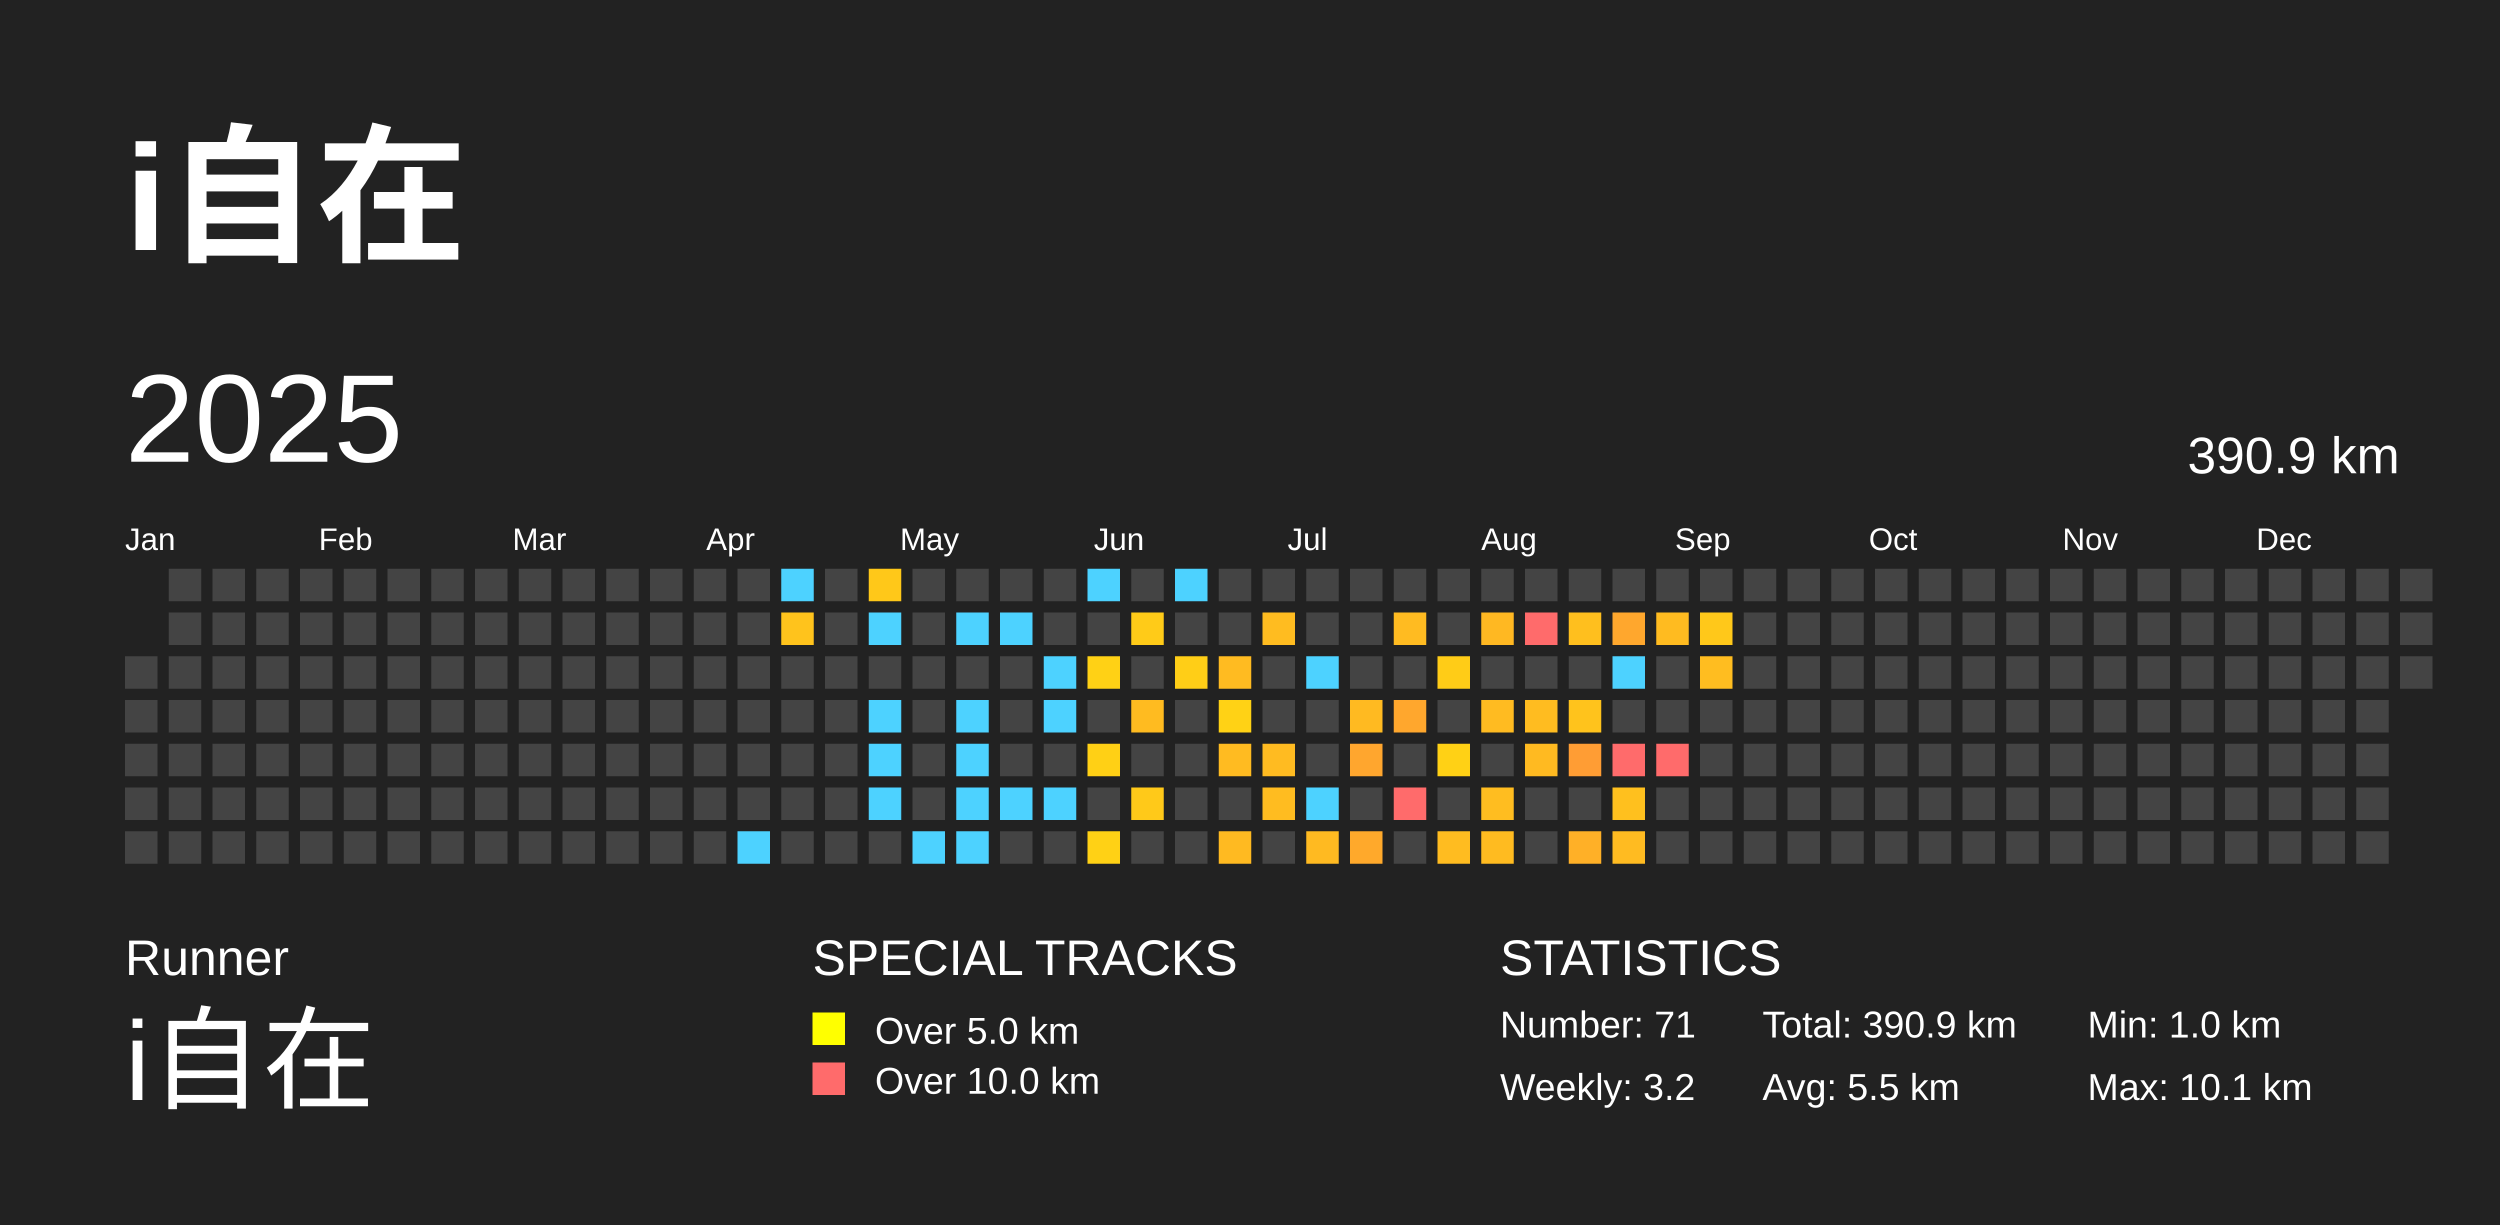
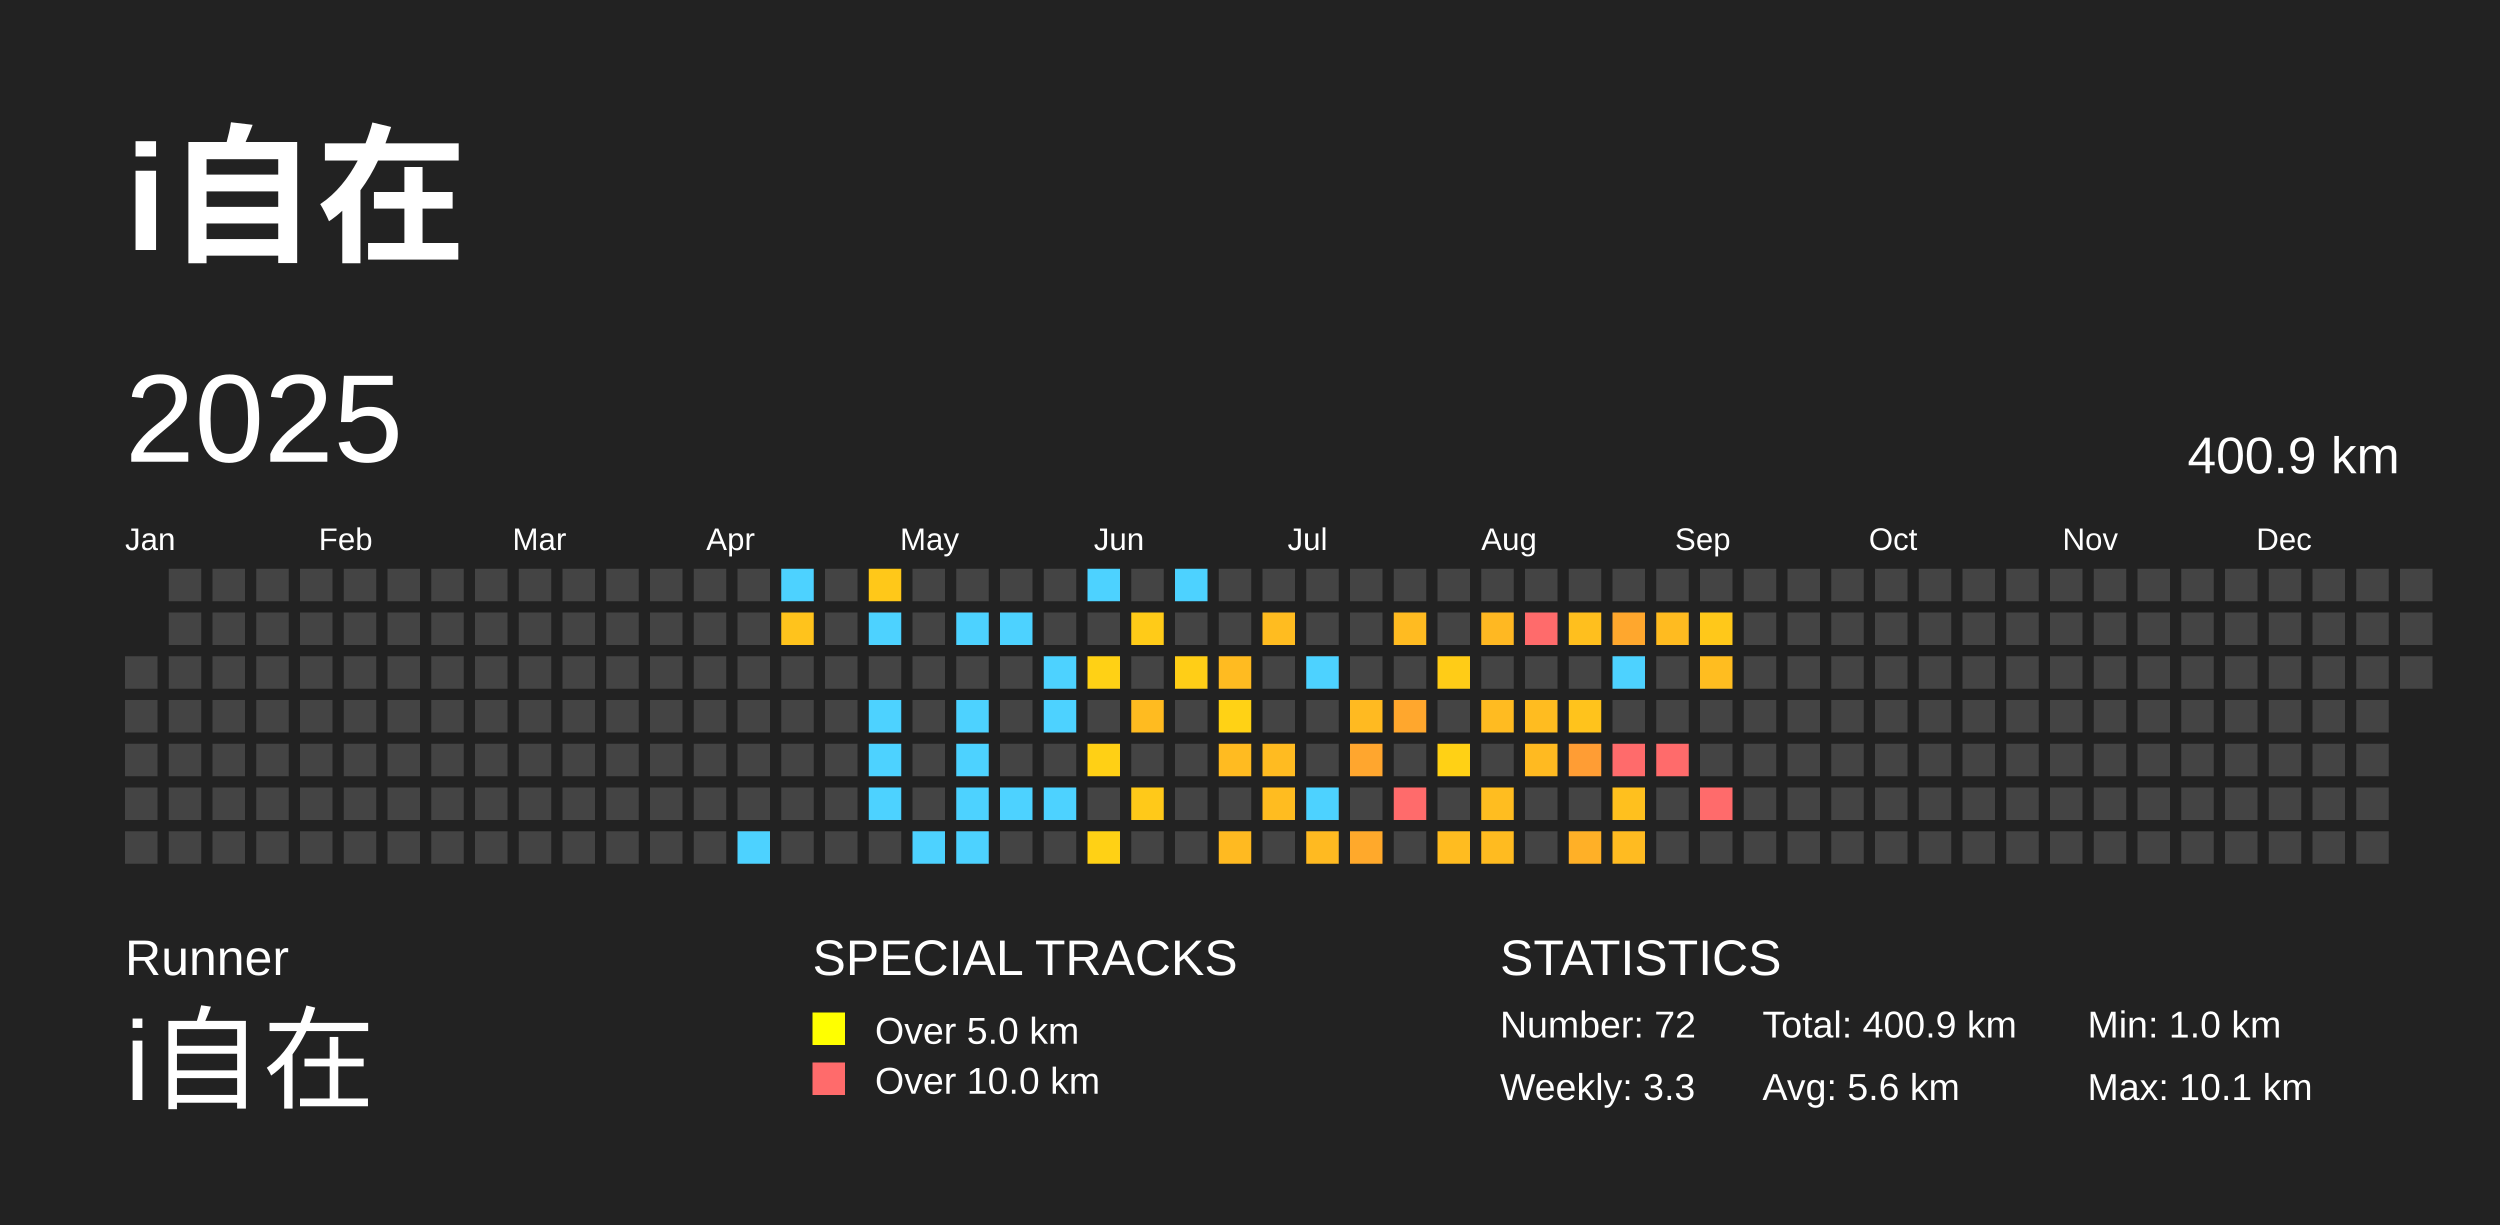
<svg xmlns="http://www.w3.org/2000/svg" baseProfile="full" height="98mm" version="1.1" viewBox="0,0,200,98" width="200mm">
  <defs />
  <rect fill="#222222" height="98" width="200" x="0" y="0" />
  <text fill="#FFFFFF" style="font-size:12px; font-family:Arial; font-weight:bold;" x="10" y="20">i自在</text>
  <text fill="#FFFFFF" style="font-size:4px; font-family:Arial" x="10" y="78">Runner</text>
  <text fill="#FFFFFF" style="font-size:9px; font-family:Arial" x="10" y="88">i自在</text>
  <text fill="#FFFFFF" style="font-size:4px; font-family:Arial" x="65" y="78">SPECIAL TRACKS</text>
  <rect fill="#FFFF00" height="2.6" width="2.6" x="65" y="81" />
  <text fill="#FFFFFF" style="font-size:3px; font-family:Arial" x="70" y="83.5">Over 5.0 km</text>
  <rect fill="#FF6B6B" height="2.6" width="2.6" x="65" y="85" />
  <text fill="#FFFFFF" style="font-size:3px; font-family:Arial" x="70" y="87.5">Over 10.0 km</text>
  <text fill="#FFFFFF" style="font-size:4px; font-family:Arial" x="120" y="78">STATISTICS</text>
-   <text fill="#FFFFFF" style="font-size:3px; font-family:Arial" x="120" y="83">Number: 71</text>
-   <text fill="#FFFFFF" style="font-size:3px; font-family:Arial" x="120" y="88">Weekly: 3.2</text>
-   <text fill="#FFFFFF" style="font-size:3px; font-family:Arial" x="141" y="83">Total: 390.9 km</text>
-   <text fill="#FFFFFF" style="font-size:3px; font-family:Arial" x="141" y="88">Avg: 5.5 km</text>
+   <text fill="#FFFFFF" style="font-size:3px; font-family:Arial" x="120" y="83">Number: 72</text>
+   <text fill="#FFFFFF" style="font-size:3px; font-family:Arial" x="120" y="88">Weekly: 3.3</text>
+   <text fill="#FFFFFF" style="font-size:3px; font-family:Arial" x="141" y="83">Total: 400.9 km</text>
+   <text fill="#FFFFFF" style="font-size:3px; font-family:Arial" x="141" y="88">Avg: 5.6 km</text>
  <text fill="#FFFFFF" style="font-size:3px; font-family:Arial" x="167" y="83">Min: 1.0 km</text>
  <text fill="#FFFFFF" style="font-size:3px; font-family:Arial" x="167" y="88">Max: 10.1 km</text>
  <text dominant-baseline="hanging" fill="#FFFFFF" style="font-size:10.0px; font-family:Arial;" x="10" y="30">2025</text>
-   <text dominant-baseline="hanging" fill="#FFFFFF" style="font-size:4.125px; font-family:Arial;" x="175" y="35">390.9 km</text>
+   <text dominant-baseline="hanging" fill="#FFFFFF" style="font-size:4.125px; font-family:Arial;" x="175" y="35">400.9 km</text>
  <text fill="#FFFFFF" style="font-size:2.5px; font-family:Arial" x="10.0" y="44">Jan</text>
  <text fill="#FFFFFF" style="font-size:2.5px; font-family:Arial" x="25.5" y="44">Feb</text>
  <text fill="#FFFFFF" style="font-size:2.5px; font-family:Arial" x="41.0" y="44">Mar</text>
  <text fill="#FFFFFF" style="font-size:2.5px; font-family:Arial" x="56.5" y="44">Apr</text>
  <text fill="#FFFFFF" style="font-size:2.5px; font-family:Arial" x="72.0" y="44">May</text>
  <text fill="#FFFFFF" style="font-size:2.5px; font-family:Arial" x="87.5" y="44">Jun</text>
  <text fill="#FFFFFF" style="font-size:2.5px; font-family:Arial" x="103.0" y="44">Jul</text>
  <text fill="#FFFFFF" style="font-size:2.5px; font-family:Arial" x="118.5" y="44">Aug</text>
  <text fill="#FFFFFF" style="font-size:2.5px; font-family:Arial" x="134.0" y="44">Sep</text>
  <text fill="#FFFFFF" style="font-size:2.5px; font-family:Arial" x="149.5" y="44">Oct</text>
  <text fill="#FFFFFF" style="font-size:2.5px; font-family:Arial" x="165.0" y="44">Nov</text>
  <text fill="#FFFFFF" style="font-size:2.5px; font-family:Arial" x="180.5" y="44">Dec</text>
  <rect fill="#444444" height="2.6" width="2.6" x="10.0" y="52.5" />
  <rect fill="#444444" height="2.6" width="2.6" x="10.0" y="56.0" />
  <rect fill="#444444" height="2.6" width="2.6" x="10.0" y="59.5" />
  <rect fill="#444444" height="2.6" width="2.6" x="10.0" y="63.0" />
  <rect fill="#444444" height="2.6" width="2.6" x="10.0" y="66.5" />
  <rect fill="#444444" height="2.6" width="2.6" x="13.5" y="45.5" />
  <rect fill="#444444" height="2.6" width="2.6" x="13.5" y="49.0" />
  <rect fill="#444444" height="2.6" width="2.6" x="13.5" y="52.5" />
  <rect fill="#444444" height="2.6" width="2.6" x="13.5" y="56.0" />
  <rect fill="#444444" height="2.6" width="2.6" x="13.5" y="59.5" />
  <rect fill="#444444" height="2.6" width="2.6" x="13.5" y="63.0" />
  <rect fill="#444444" height="2.6" width="2.6" x="13.5" y="66.5" />
  <rect fill="#444444" height="2.6" width="2.6" x="17.0" y="45.5" />
  <rect fill="#444444" height="2.6" width="2.6" x="17.0" y="49.0" />
  <rect fill="#444444" height="2.6" width="2.6" x="17.0" y="52.5" />
  <rect fill="#444444" height="2.6" width="2.6" x="17.0" y="56.0" />
  <rect fill="#444444" height="2.6" width="2.6" x="17.0" y="59.5" />
  <rect fill="#444444" height="2.6" width="2.6" x="17.0" y="63.0" />
  <rect fill="#444444" height="2.6" width="2.6" x="17.0" y="66.5" />
  <rect fill="#444444" height="2.6" width="2.6" x="20.5" y="45.5" />
  <rect fill="#444444" height="2.6" width="2.6" x="20.5" y="49.0" />
  <rect fill="#444444" height="2.6" width="2.6" x="20.5" y="52.5" />
  <rect fill="#444444" height="2.6" width="2.6" x="20.5" y="56.0" />
  <rect fill="#444444" height="2.6" width="2.6" x="20.5" y="59.5" />
  <rect fill="#444444" height="2.6" width="2.6" x="20.5" y="63.0" />
  <rect fill="#444444" height="2.6" width="2.6" x="20.5" y="66.5" />
  <rect fill="#444444" height="2.6" width="2.6" x="24.0" y="45.5" />
  <rect fill="#444444" height="2.6" width="2.6" x="24.0" y="49.0" />
  <rect fill="#444444" height="2.6" width="2.6" x="24.0" y="52.5" />
  <rect fill="#444444" height="2.6" width="2.6" x="24.0" y="56.0" />
  <rect fill="#444444" height="2.6" width="2.6" x="24.0" y="59.5" />
  <rect fill="#444444" height="2.6" width="2.6" x="24.0" y="63.0" />
  <rect fill="#444444" height="2.6" width="2.6" x="24.0" y="66.5" />
  <rect fill="#444444" height="2.6" width="2.6" x="27.5" y="45.5" />
  <rect fill="#444444" height="2.6" width="2.6" x="27.5" y="49.0" />
  <rect fill="#444444" height="2.6" width="2.6" x="27.5" y="52.5" />
  <rect fill="#444444" height="2.6" width="2.6" x="27.5" y="56.0" />
  <rect fill="#444444" height="2.6" width="2.6" x="27.5" y="59.5" />
  <rect fill="#444444" height="2.6" width="2.6" x="27.5" y="63.0" />
  <rect fill="#444444" height="2.6" width="2.6" x="27.5" y="66.5" />
  <rect fill="#444444" height="2.6" width="2.6" x="31.0" y="45.5" />
  <rect fill="#444444" height="2.6" width="2.6" x="31.0" y="49.0" />
  <rect fill="#444444" height="2.6" width="2.6" x="31.0" y="52.5" />
  <rect fill="#444444" height="2.6" width="2.6" x="31.0" y="56.0" />
  <rect fill="#444444" height="2.6" width="2.6" x="31.0" y="59.5" />
  <rect fill="#444444" height="2.6" width="2.6" x="31.0" y="63.0" />
  <rect fill="#444444" height="2.6" width="2.6" x="31.0" y="66.5" />
  <rect fill="#444444" height="2.6" width="2.6" x="34.5" y="45.5" />
  <rect fill="#444444" height="2.6" width="2.6" x="34.5" y="49.0" />
  <rect fill="#444444" height="2.6" width="2.6" x="34.5" y="52.5" />
  <rect fill="#444444" height="2.6" width="2.6" x="34.5" y="56.0" />
  <rect fill="#444444" height="2.6" width="2.6" x="34.5" y="59.5" />
  <rect fill="#444444" height="2.6" width="2.6" x="34.5" y="63.0" />
  <rect fill="#444444" height="2.6" width="2.6" x="34.5" y="66.5" />
  <rect fill="#444444" height="2.6" width="2.6" x="38.0" y="45.5" />
  <rect fill="#444444" height="2.6" width="2.6" x="38.0" y="49.0" />
  <rect fill="#444444" height="2.6" width="2.6" x="38.0" y="52.5" />
  <rect fill="#444444" height="2.6" width="2.6" x="38.0" y="56.0" />
  <rect fill="#444444" height="2.6" width="2.6" x="38.0" y="59.5" />
  <rect fill="#444444" height="2.6" width="2.6" x="38.0" y="63.0" />
  <rect fill="#444444" height="2.6" width="2.6" x="38.0" y="66.5" />
  <rect fill="#444444" height="2.6" width="2.6" x="41.5" y="45.5" />
  <rect fill="#444444" height="2.6" width="2.6" x="41.5" y="49.0" />
  <rect fill="#444444" height="2.6" width="2.6" x="41.5" y="52.5" />
  <rect fill="#444444" height="2.6" width="2.6" x="41.5" y="56.0" />
  <rect fill="#444444" height="2.6" width="2.6" x="41.5" y="59.5" />
  <rect fill="#444444" height="2.6" width="2.6" x="41.5" y="63.0" />
  <rect fill="#444444" height="2.6" width="2.6" x="41.5" y="66.5" />
  <rect fill="#444444" height="2.6" width="2.6" x="45.0" y="45.5" />
  <rect fill="#444444" height="2.6" width="2.6" x="45.0" y="49.0" />
  <rect fill="#444444" height="2.6" width="2.6" x="45.0" y="52.5" />
  <rect fill="#444444" height="2.6" width="2.6" x="45.0" y="56.0" />
  <rect fill="#444444" height="2.6" width="2.6" x="45.0" y="59.5" />
  <rect fill="#444444" height="2.6" width="2.6" x="45.0" y="63.0" />
  <rect fill="#444444" height="2.6" width="2.6" x="45.0" y="66.5" />
  <rect fill="#444444" height="2.6" width="2.6" x="48.5" y="45.5" />
  <rect fill="#444444" height="2.6" width="2.6" x="48.5" y="49.0" />
  <rect fill="#444444" height="2.6" width="2.6" x="48.5" y="52.5" />
  <rect fill="#444444" height="2.6" width="2.6" x="48.5" y="56.0" />
  <rect fill="#444444" height="2.6" width="2.6" x="48.5" y="59.5" />
  <rect fill="#444444" height="2.6" width="2.6" x="48.5" y="63.0" />
  <rect fill="#444444" height="2.6" width="2.6" x="48.5" y="66.5" />
  <rect fill="#444444" height="2.6" width="2.6" x="52.0" y="45.5" />
  <rect fill="#444444" height="2.6" width="2.6" x="52.0" y="49.0" />
  <rect fill="#444444" height="2.6" width="2.6" x="52.0" y="52.5" />
  <rect fill="#444444" height="2.6" width="2.6" x="52.0" y="56.0" />
  <rect fill="#444444" height="2.6" width="2.6" x="52.0" y="59.5" />
  <rect fill="#444444" height="2.6" width="2.6" x="52.0" y="63.0" />
  <rect fill="#444444" height="2.6" width="2.6" x="52.0" y="66.5" />
  <rect fill="#444444" height="2.6" width="2.6" x="55.5" y="45.5" />
  <rect fill="#444444" height="2.6" width="2.6" x="55.5" y="49.0" />
  <rect fill="#444444" height="2.6" width="2.6" x="55.5" y="52.5" />
  <rect fill="#444444" height="2.6" width="2.6" x="55.5" y="56.0" />
  <rect fill="#444444" height="2.6" width="2.6" x="55.5" y="59.5" />
  <rect fill="#444444" height="2.6" width="2.6" x="55.5" y="63.0" />
  <rect fill="#444444" height="2.6" width="2.6" x="55.5" y="66.5" />
  <rect fill="#444444" height="2.6" width="2.6" x="59.0" y="45.5" />
  <rect fill="#444444" height="2.6" width="2.6" x="59.0" y="49.0" />
  <rect fill="#444444" height="2.6" width="2.6" x="59.0" y="52.5" />
  <rect fill="#444444" height="2.6" width="2.6" x="59.0" y="56.0" />
  <rect fill="#444444" height="2.6" width="2.6" x="59.0" y="59.5" />
  <rect fill="#444444" height="2.6" width="2.6" x="59.0" y="63.0" />
  <rect fill="#4dd2ff" height="2.6" width="2.6" x="59.0" y="66.5" />
  <rect fill="#4dd2ff" height="2.6" width="2.6" x="62.5" y="45.5" />
  <rect fill="#ffc31c" height="2.6" width="2.6" x="62.5" y="49.0" />
  <rect fill="#444444" height="2.6" width="2.6" x="62.5" y="52.5" />
  <rect fill="#444444" height="2.6" width="2.6" x="62.5" y="56.0" />
  <rect fill="#444444" height="2.6" width="2.6" x="62.5" y="59.5" />
  <rect fill="#444444" height="2.6" width="2.6" x="62.5" y="63.0" />
  <rect fill="#444444" height="2.6" width="2.6" x="62.5" y="66.5" />
  <rect fill="#444444" height="2.6" width="2.6" x="66.0" y="45.5" />
  <rect fill="#444444" height="2.6" width="2.6" x="66.0" y="49.0" />
  <rect fill="#444444" height="2.6" width="2.6" x="66.0" y="52.5" />
  <rect fill="#444444" height="2.6" width="2.6" x="66.0" y="56.0" />
  <rect fill="#444444" height="2.6" width="2.6" x="66.0" y="59.5" />
  <rect fill="#444444" height="2.6" width="2.6" x="66.0" y="63.0" />
  <rect fill="#444444" height="2.6" width="2.6" x="66.0" y="66.5" />
  <rect fill="#ffc819" height="2.6" width="2.6" x="69.5" y="45.5" />
  <rect fill="#4dd2ff" height="2.6" width="2.6" x="69.5" y="49.0" />
  <rect fill="#444444" height="2.6" width="2.6" x="69.5" y="52.5" />
  <rect fill="#4dd2ff" height="2.6" width="2.6" x="69.5" y="56.0" />
  <rect fill="#4dd2ff" height="2.6" width="2.6" x="69.5" y="59.5" />
  <rect fill="#4dd2ff" height="2.6" width="2.6" x="69.5" y="63.0" />
  <rect fill="#444444" height="2.6" width="2.6" x="69.5" y="66.5" />
  <rect fill="#444444" height="2.6" width="2.6" x="73.0" y="45.5" />
  <rect fill="#444444" height="2.6" width="2.6" x="73.0" y="49.0" />
  <rect fill="#444444" height="2.6" width="2.6" x="73.0" y="52.5" />
  <rect fill="#444444" height="2.6" width="2.6" x="73.0" y="56.0" />
  <rect fill="#444444" height="2.6" width="2.6" x="73.0" y="59.5" />
  <rect fill="#444444" height="2.6" width="2.6" x="73.0" y="63.0" />
  <rect fill="#4dd2ff" height="2.6" width="2.6" x="73.0" y="66.5" />
  <rect fill="#444444" height="2.6" width="2.6" x="76.5" y="45.5" />
  <rect fill="#4dd2ff" height="2.6" width="2.6" x="76.5" y="49.0" />
  <rect fill="#444444" height="2.6" width="2.6" x="76.5" y="52.5" />
  <rect fill="#4dd2ff" height="2.6" width="2.6" x="76.5" y="56.0" />
  <rect fill="#4dd2ff" height="2.6" width="2.6" x="76.5" y="59.5" />
  <rect fill="#4dd2ff" height="2.6" width="2.6" x="76.5" y="63.0" />
  <rect fill="#4dd2ff" height="2.6" width="2.6" x="76.5" y="66.5" />
  <rect fill="#444444" height="2.6" width="2.6" x="80.0" y="45.5" />
  <rect fill="#4dd2ff" height="2.6" width="2.6" x="80.0" y="49.0" />
  <rect fill="#444444" height="2.6" width="2.6" x="80.0" y="52.5" />
  <rect fill="#444444" height="2.6" width="2.6" x="80.0" y="56.0" />
  <rect fill="#444444" height="2.6" width="2.6" x="80.0" y="59.5" />
  <rect fill="#4dd2ff" height="2.6" width="2.6" x="80.0" y="63.0" />
  <rect fill="#444444" height="2.6" width="2.6" x="80.0" y="66.5" />
  <rect fill="#444444" height="2.6" width="2.6" x="83.5" y="45.5" />
  <rect fill="#444444" height="2.6" width="2.6" x="83.5" y="49.0" />
  <rect fill="#4dd2ff" height="2.6" width="2.6" x="83.5" y="52.5" />
  <rect fill="#4dd2ff" height="2.6" width="2.6" x="83.5" y="56.0" />
  <rect fill="#444444" height="2.6" width="2.6" x="83.5" y="59.5" />
  <rect fill="#4dd2ff" height="2.6" width="2.6" x="83.5" y="63.0" />
  <rect fill="#444444" height="2.6" width="2.6" x="83.5" y="66.5" />
  <rect fill="#4dd2ff" height="2.6" width="2.6" x="87.0" y="45.5" />
  <rect fill="#444444" height="2.6" width="2.6" x="87.0" y="49.0" />
  <rect fill="#ffd115" height="2.6" width="2.6" x="87.0" y="52.5" />
  <rect fill="#444444" height="2.6" width="2.6" x="87.0" y="56.0" />
  <rect fill="#ffd015" height="2.6" width="2.6" x="87.0" y="59.5" />
  <rect fill="#444444" height="2.6" width="2.6" x="87.0" y="63.0" />
  <rect fill="#ffd115" height="2.6" width="2.6" x="87.0" y="66.5" />
  <rect fill="#444444" height="2.6" width="2.6" x="90.5" y="45.5" />
  <rect fill="#ffcb18" height="2.6" width="2.6" x="90.5" y="49.0" />
  <rect fill="#444444" height="2.6" width="2.6" x="90.5" y="52.5" />
  <rect fill="#ffbb20" height="2.6" width="2.6" x="90.5" y="56.0" />
  <rect fill="#444444" height="2.6" width="2.6" x="90.5" y="59.5" />
  <rect fill="#ffc919" height="2.6" width="2.6" x="90.5" y="63.0" />
  <rect fill="#444444" height="2.6" width="2.6" x="90.5" y="66.5" />
  <rect fill="#4dd2ff" height="2.6" width="2.6" x="94.0" y="45.5" />
  <rect fill="#444444" height="2.6" width="2.6" x="94.0" y="49.0" />
  <rect fill="#ffce17" height="2.6" width="2.6" x="94.0" y="52.5" />
  <rect fill="#444444" height="2.6" width="2.6" x="94.0" y="56.0" />
  <rect fill="#444444" height="2.6" width="2.6" x="94.0" y="59.5" />
  <rect fill="#444444" height="2.6" width="2.6" x="94.0" y="63.0" />
  <rect fill="#444444" height="2.6" width="2.6" x="94.0" y="66.5" />
  <rect fill="#444444" height="2.6" width="2.6" x="97.5" y="45.5" />
  <rect fill="#444444" height="2.6" width="2.6" x="97.5" y="49.0" />
  <rect fill="#ffbb21" height="2.6" width="2.6" x="97.5" y="52.5" />
  <rect fill="#ffd215" height="2.6" width="2.6" x="97.5" y="56.0" />
  <rect fill="#ffbb21" height="2.6" width="2.6" x="97.5" y="59.5" />
  <rect fill="#444444" height="2.6" width="2.6" x="97.5" y="63.0" />
  <rect fill="#ffba21" height="2.6" width="2.6" x="97.5" y="66.5" />
  <rect fill="#444444" height="2.6" width="2.6" x="101.0" y="45.5" />
  <rect fill="#ffbc20" height="2.6" width="2.6" x="101.0" y="49.0" />
  <rect fill="#444444" height="2.6" width="2.6" x="101.0" y="52.5" />
  <rect fill="#444444" height="2.6" width="2.6" x="101.0" y="56.0" />
  <rect fill="#ffbb21" height="2.6" width="2.6" x="101.0" y="59.5" />
  <rect fill="#ffbc20" height="2.6" width="2.6" x="101.0" y="63.0" />
  <rect fill="#444444" height="2.6" width="2.6" x="101.0" y="66.5" />
  <rect fill="#444444" height="2.6" width="2.6" x="104.5" y="45.5" />
  <rect fill="#444444" height="2.6" width="2.6" x="104.5" y="49.0" />
  <rect fill="#4dd2ff" height="2.6" width="2.6" x="104.5" y="52.5" />
  <rect fill="#444444" height="2.6" width="2.6" x="104.5" y="56.0" />
  <rect fill="#444444" height="2.6" width="2.6" x="104.5" y="59.5" />
  <rect fill="#4dd2ff" height="2.6" width="2.6" x="104.5" y="63.0" />
  <rect fill="#ffba21" height="2.6" width="2.6" x="104.5" y="66.5" />
  <rect fill="#444444" height="2.6" width="2.6" x="108.0" y="45.5" />
  <rect fill="#444444" height="2.6" width="2.6" x="108.0" y="49.0" />
  <rect fill="#444444" height="2.6" width="2.6" x="108.0" y="52.5" />
  <rect fill="#ffba21" height="2.6" width="2.6" x="108.0" y="56.0" />
  <rect fill="#ffa62e" height="2.6" width="2.6" x="108.0" y="59.5" />
  <rect fill="#444444" height="2.6" width="2.6" x="108.0" y="63.0" />
  <rect fill="#ffa92b" height="2.6" width="2.6" x="108.0" y="66.5" />
  <rect fill="#444444" height="2.6" width="2.6" x="111.5" y="45.5" />
  <rect fill="#ffbb21" height="2.6" width="2.6" x="111.5" y="49.0" />
  <rect fill="#444444" height="2.6" width="2.6" x="111.5" y="52.5" />
  <rect fill="#ffa72d" height="2.6" width="2.6" x="111.5" y="56.0" />
  <rect fill="#444444" height="2.6" width="2.6" x="111.5" y="59.5" />
  <rect fill="#FF6B6B" height="2.6" width="2.6" x="111.5" y="63.0" />
  <rect fill="#444444" height="2.6" width="2.6" x="111.5" y="66.5" />
  <rect fill="#444444" height="2.6" width="2.6" x="115.0" y="45.5" />
  <rect fill="#444444" height="2.6" width="2.6" x="115.0" y="49.0" />
  <rect fill="#ffcc17" height="2.6" width="2.6" x="115.0" y="52.5" />
  <rect fill="#444444" height="2.6" width="2.6" x="115.0" y="56.0" />
  <rect fill="#ffd115" height="2.6" width="2.6" x="115.0" y="59.5" />
  <rect fill="#444444" height="2.6" width="2.6" x="115.0" y="63.0" />
  <rect fill="#ffbc20" height="2.6" width="2.6" x="115.0" y="66.5" />
  <rect fill="#444444" height="2.6" width="2.6" x="118.5" y="45.5" />
  <rect fill="#ffb822" height="2.6" width="2.6" x="118.5" y="49.0" />
  <rect fill="#444444" height="2.6" width="2.6" x="118.5" y="52.5" />
  <rect fill="#ffbb21" height="2.6" width="2.6" x="118.5" y="56.0" />
  <rect fill="#444444" height="2.6" width="2.6" x="118.5" y="59.5" />
  <rect fill="#ffbd20" height="2.6" width="2.6" x="118.5" y="63.0" />
  <rect fill="#ffbb20" height="2.6" width="2.6" x="118.5" y="66.5" />
  <rect fill="#444444" height="2.6" width="2.6" x="122.0" y="45.5" />
  <rect fill="#FF6B6B" height="2.6" width="2.6" x="122.0" y="49.0" />
  <rect fill="#444444" height="2.6" width="2.6" x="122.0" y="52.5" />
  <rect fill="#ffbc20" height="2.6" width="2.6" x="122.0" y="56.0" />
  <rect fill="#ffba21" height="2.6" width="2.6" x="122.0" y="59.5" />
  <rect fill="#444444" height="2.6" width="2.6" x="122.0" y="63.0" />
  <rect fill="#444444" height="2.6" width="2.6" x="122.0" y="66.5" />
  <rect fill="#444444" height="2.6" width="2.6" x="125.5" y="45.5" />
  <rect fill="#ffbf1e" height="2.6" width="2.6" x="125.5" y="49.0" />
  <rect fill="#444444" height="2.6" width="2.6" x="125.5" y="52.5" />
  <rect fill="#ffc31c" height="2.6" width="2.6" x="125.5" y="56.0" />
  <rect fill="#ff9d34" height="2.6" width="2.6" x="125.5" y="59.5" />
  <rect fill="#444444" height="2.6" width="2.6" x="125.5" y="63.0" />
  <rect fill="#ffb027" height="2.6" width="2.6" x="125.5" y="66.5" />
  <rect fill="#444444" height="2.6" width="2.6" x="129.0" y="45.5" />
  <rect fill="#ffa72d" height="2.6" width="2.6" x="129.0" y="49.0" />
  <rect fill="#4dd2ff" height="2.6" width="2.6" x="129.0" y="52.5" />
  <rect fill="#444444" height="2.6" width="2.6" x="129.0" y="56.0" />
  <rect fill="#FF6B6B" height="2.6" width="2.6" x="129.0" y="59.5" />
  <rect fill="#ffc01e" height="2.6" width="2.6" x="129.0" y="63.0" />
  <rect fill="#ffbb21" height="2.6" width="2.6" x="129.0" y="66.5" />
  <rect fill="#444444" height="2.6" width="2.6" x="132.5" y="45.5" />
  <rect fill="#ffbb20" height="2.6" width="2.6" x="132.5" y="49.0" />
  <rect fill="#444444" height="2.6" width="2.6" x="132.5" y="52.5" />
  <rect fill="#444444" height="2.6" width="2.6" x="132.5" y="56.0" />
  <rect fill="#FF6B6B" height="2.6" width="2.6" x="132.5" y="59.5" />
  <rect fill="#444444" height="2.6" width="2.6" x="132.5" y="63.0" />
  <rect fill="#444444" height="2.6" width="2.6" x="132.5" y="66.5" />
  <rect fill="#444444" height="2.6" width="2.6" x="136.0" y="45.5" />
  <rect fill="#ffc81a" height="2.6" width="2.6" x="136.0" y="49.0" />
  <rect fill="#ffbd20" height="2.6" width="2.6" x="136.0" y="52.5" />
  <rect fill="#444444" height="2.6" width="2.6" x="136.0" y="56.0" />
  <rect fill="#444444" height="2.6" width="2.6" x="136.0" y="59.5" />
-   <rect fill="#444444" height="2.6" width="2.6" x="136.0" y="63.0" />
+   <rect fill="#FF6B6B" height="2.6" width="2.6" x="136.0" y="63.0" />
  <rect fill="#444444" height="2.6" width="2.6" x="136.0" y="66.5" />
  <rect fill="#444444" height="2.6" width="2.6" x="139.5" y="45.5" />
  <rect fill="#444444" height="2.6" width="2.6" x="139.5" y="49.0" />
  <rect fill="#444444" height="2.6" width="2.6" x="139.5" y="52.5" />
  <rect fill="#444444" height="2.6" width="2.6" x="139.5" y="56.0" />
  <rect fill="#444444" height="2.6" width="2.6" x="139.5" y="59.5" />
  <rect fill="#444444" height="2.6" width="2.6" x="139.5" y="63.0" />
  <rect fill="#444444" height="2.6" width="2.6" x="139.5" y="66.5" />
  <rect fill="#444444" height="2.6" width="2.6" x="143.0" y="45.5" />
  <rect fill="#444444" height="2.6" width="2.6" x="143.0" y="49.0" />
  <rect fill="#444444" height="2.6" width="2.6" x="143.0" y="52.5" />
  <rect fill="#444444" height="2.6" width="2.6" x="143.0" y="56.0" />
  <rect fill="#444444" height="2.6" width="2.6" x="143.0" y="59.5" />
  <rect fill="#444444" height="2.6" width="2.6" x="143.0" y="63.0" />
  <rect fill="#444444" height="2.6" width="2.6" x="143.0" y="66.5" />
  <rect fill="#444444" height="2.6" width="2.6" x="146.5" y="45.5" />
  <rect fill="#444444" height="2.6" width="2.6" x="146.5" y="49.0" />
  <rect fill="#444444" height="2.6" width="2.6" x="146.5" y="52.5" />
  <rect fill="#444444" height="2.6" width="2.6" x="146.5" y="56.0" />
  <rect fill="#444444" height="2.6" width="2.6" x="146.5" y="59.5" />
  <rect fill="#444444" height="2.6" width="2.6" x="146.5" y="63.0" />
  <rect fill="#444444" height="2.6" width="2.6" x="146.5" y="66.5" />
  <rect fill="#444444" height="2.6" width="2.6" x="150.0" y="45.5" />
  <rect fill="#444444" height="2.6" width="2.6" x="150.0" y="49.0" />
  <rect fill="#444444" height="2.6" width="2.6" x="150.0" y="52.5" />
  <rect fill="#444444" height="2.6" width="2.6" x="150.0" y="56.0" />
  <rect fill="#444444" height="2.6" width="2.6" x="150.0" y="59.5" />
  <rect fill="#444444" height="2.6" width="2.6" x="150.0" y="63.0" />
  <rect fill="#444444" height="2.6" width="2.6" x="150.0" y="66.5" />
  <rect fill="#444444" height="2.6" width="2.6" x="153.5" y="45.5" />
  <rect fill="#444444" height="2.6" width="2.6" x="153.5" y="49.0" />
  <rect fill="#444444" height="2.6" width="2.6" x="153.5" y="52.5" />
  <rect fill="#444444" height="2.6" width="2.6" x="153.5" y="56.0" />
  <rect fill="#444444" height="2.6" width="2.6" x="153.5" y="59.5" />
  <rect fill="#444444" height="2.6" width="2.6" x="153.5" y="63.0" />
  <rect fill="#444444" height="2.6" width="2.6" x="153.5" y="66.5" />
  <rect fill="#444444" height="2.6" width="2.6" x="157.0" y="45.5" />
  <rect fill="#444444" height="2.6" width="2.6" x="157.0" y="49.0" />
  <rect fill="#444444" height="2.6" width="2.6" x="157.0" y="52.5" />
  <rect fill="#444444" height="2.6" width="2.6" x="157.0" y="56.0" />
  <rect fill="#444444" height="2.6" width="2.6" x="157.0" y="59.5" />
  <rect fill="#444444" height="2.6" width="2.6" x="157.0" y="63.0" />
  <rect fill="#444444" height="2.6" width="2.6" x="157.0" y="66.5" />
  <rect fill="#444444" height="2.6" width="2.6" x="160.5" y="45.5" />
  <rect fill="#444444" height="2.6" width="2.6" x="160.5" y="49.0" />
  <rect fill="#444444" height="2.6" width="2.6" x="160.5" y="52.5" />
  <rect fill="#444444" height="2.6" width="2.6" x="160.5" y="56.0" />
  <rect fill="#444444" height="2.6" width="2.6" x="160.5" y="59.5" />
  <rect fill="#444444" height="2.6" width="2.6" x="160.5" y="63.0" />
  <rect fill="#444444" height="2.6" width="2.6" x="160.5" y="66.5" />
  <rect fill="#444444" height="2.6" width="2.6" x="164.0" y="45.5" />
  <rect fill="#444444" height="2.6" width="2.6" x="164.0" y="49.0" />
  <rect fill="#444444" height="2.6" width="2.6" x="164.0" y="52.5" />
  <rect fill="#444444" height="2.6" width="2.6" x="164.0" y="56.0" />
  <rect fill="#444444" height="2.6" width="2.6" x="164.0" y="59.5" />
  <rect fill="#444444" height="2.6" width="2.6" x="164.0" y="63.0" />
  <rect fill="#444444" height="2.6" width="2.6" x="164.0" y="66.5" />
  <rect fill="#444444" height="2.6" width="2.6" x="167.5" y="45.5" />
  <rect fill="#444444" height="2.6" width="2.6" x="167.5" y="49.0" />
  <rect fill="#444444" height="2.6" width="2.6" x="167.5" y="52.5" />
  <rect fill="#444444" height="2.6" width="2.6" x="167.5" y="56.0" />
  <rect fill="#444444" height="2.6" width="2.6" x="167.5" y="59.5" />
  <rect fill="#444444" height="2.6" width="2.6" x="167.5" y="63.0" />
  <rect fill="#444444" height="2.6" width="2.6" x="167.5" y="66.5" />
  <rect fill="#444444" height="2.6" width="2.6" x="171.0" y="45.5" />
  <rect fill="#444444" height="2.6" width="2.6" x="171.0" y="49.0" />
  <rect fill="#444444" height="2.6" width="2.6" x="171.0" y="52.5" />
  <rect fill="#444444" height="2.6" width="2.6" x="171.0" y="56.0" />
  <rect fill="#444444" height="2.6" width="2.6" x="171.0" y="59.5" />
  <rect fill="#444444" height="2.6" width="2.6" x="171.0" y="63.0" />
  <rect fill="#444444" height="2.6" width="2.6" x="171.0" y="66.5" />
  <rect fill="#444444" height="2.6" width="2.6" x="174.5" y="45.5" />
  <rect fill="#444444" height="2.6" width="2.6" x="174.5" y="49.0" />
  <rect fill="#444444" height="2.6" width="2.6" x="174.5" y="52.5" />
  <rect fill="#444444" height="2.6" width="2.6" x="174.5" y="56.0" />
  <rect fill="#444444" height="2.6" width="2.6" x="174.5" y="59.5" />
  <rect fill="#444444" height="2.6" width="2.6" x="174.5" y="63.0" />
  <rect fill="#444444" height="2.6" width="2.6" x="174.5" y="66.5" />
  <rect fill="#444444" height="2.6" width="2.6" x="178.0" y="45.5" />
  <rect fill="#444444" height="2.6" width="2.6" x="178.0" y="49.0" />
  <rect fill="#444444" height="2.6" width="2.6" x="178.0" y="52.5" />
  <rect fill="#444444" height="2.6" width="2.6" x="178.0" y="56.0" />
  <rect fill="#444444" height="2.6" width="2.6" x="178.0" y="59.5" />
  <rect fill="#444444" height="2.6" width="2.6" x="178.0" y="63.0" />
  <rect fill="#444444" height="2.6" width="2.6" x="178.0" y="66.5" />
  <rect fill="#444444" height="2.6" width="2.6" x="181.5" y="45.5" />
  <rect fill="#444444" height="2.6" width="2.6" x="181.5" y="49.0" />
  <rect fill="#444444" height="2.6" width="2.6" x="181.5" y="52.5" />
  <rect fill="#444444" height="2.6" width="2.6" x="181.5" y="56.0" />
  <rect fill="#444444" height="2.6" width="2.6" x="181.5" y="59.5" />
  <rect fill="#444444" height="2.6" width="2.6" x="181.5" y="63.0" />
  <rect fill="#444444" height="2.6" width="2.6" x="181.5" y="66.5" />
  <rect fill="#444444" height="2.6" width="2.6" x="185.0" y="45.5" />
  <rect fill="#444444" height="2.6" width="2.6" x="185.0" y="49.0" />
  <rect fill="#444444" height="2.6" width="2.6" x="185.0" y="52.5" />
  <rect fill="#444444" height="2.6" width="2.6" x="185.0" y="56.0" />
  <rect fill="#444444" height="2.6" width="2.6" x="185.0" y="59.5" />
  <rect fill="#444444" height="2.6" width="2.6" x="185.0" y="63.0" />
  <rect fill="#444444" height="2.6" width="2.6" x="185.0" y="66.5" />
  <rect fill="#444444" height="2.6" width="2.6" x="188.5" y="45.5" />
  <rect fill="#444444" height="2.6" width="2.6" x="188.5" y="49.0" />
  <rect fill="#444444" height="2.6" width="2.6" x="188.5" y="52.5" />
  <rect fill="#444444" height="2.6" width="2.6" x="188.5" y="56.0" />
  <rect fill="#444444" height="2.6" width="2.6" x="188.5" y="59.5" />
  <rect fill="#444444" height="2.6" width="2.6" x="188.5" y="63.0" />
  <rect fill="#444444" height="2.6" width="2.6" x="188.5" y="66.5" />
  <rect fill="#444444" height="2.6" width="2.6" x="192.0" y="45.5" />
  <rect fill="#444444" height="2.6" width="2.6" x="192.0" y="49.0" />
  <rect fill="#444444" height="2.6" width="2.6" x="192.0" y="52.5" />
</svg>
